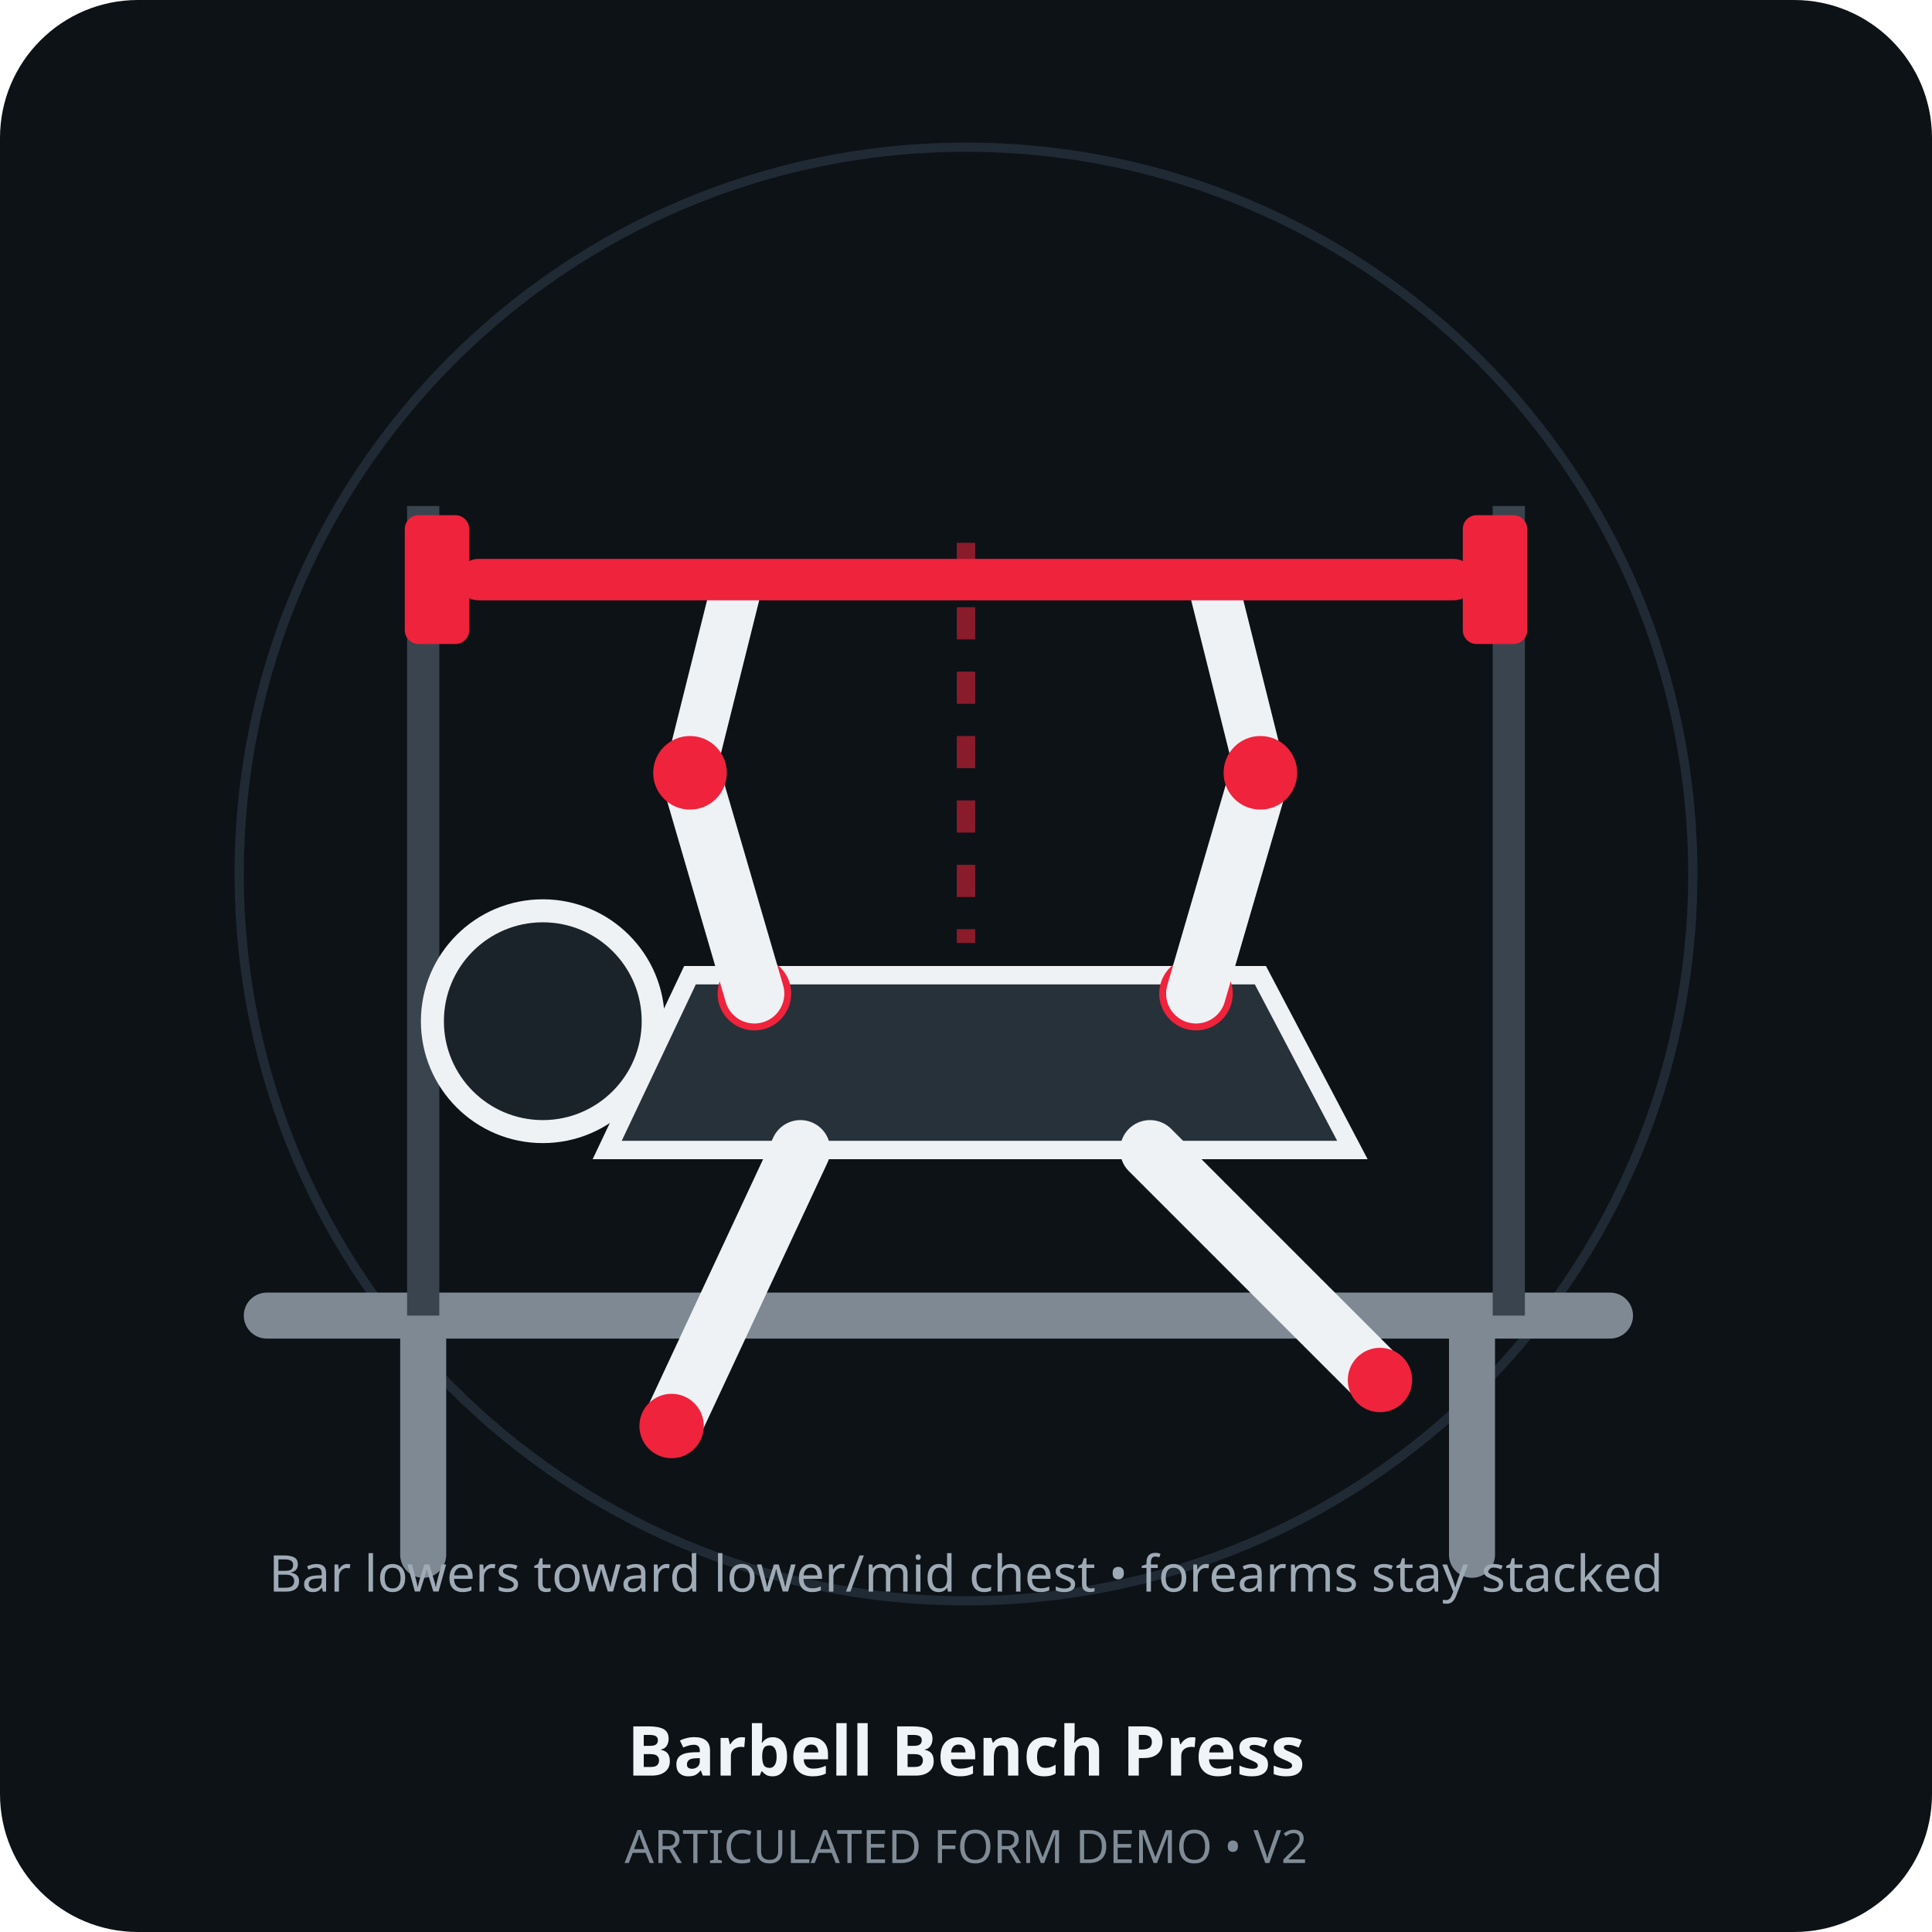
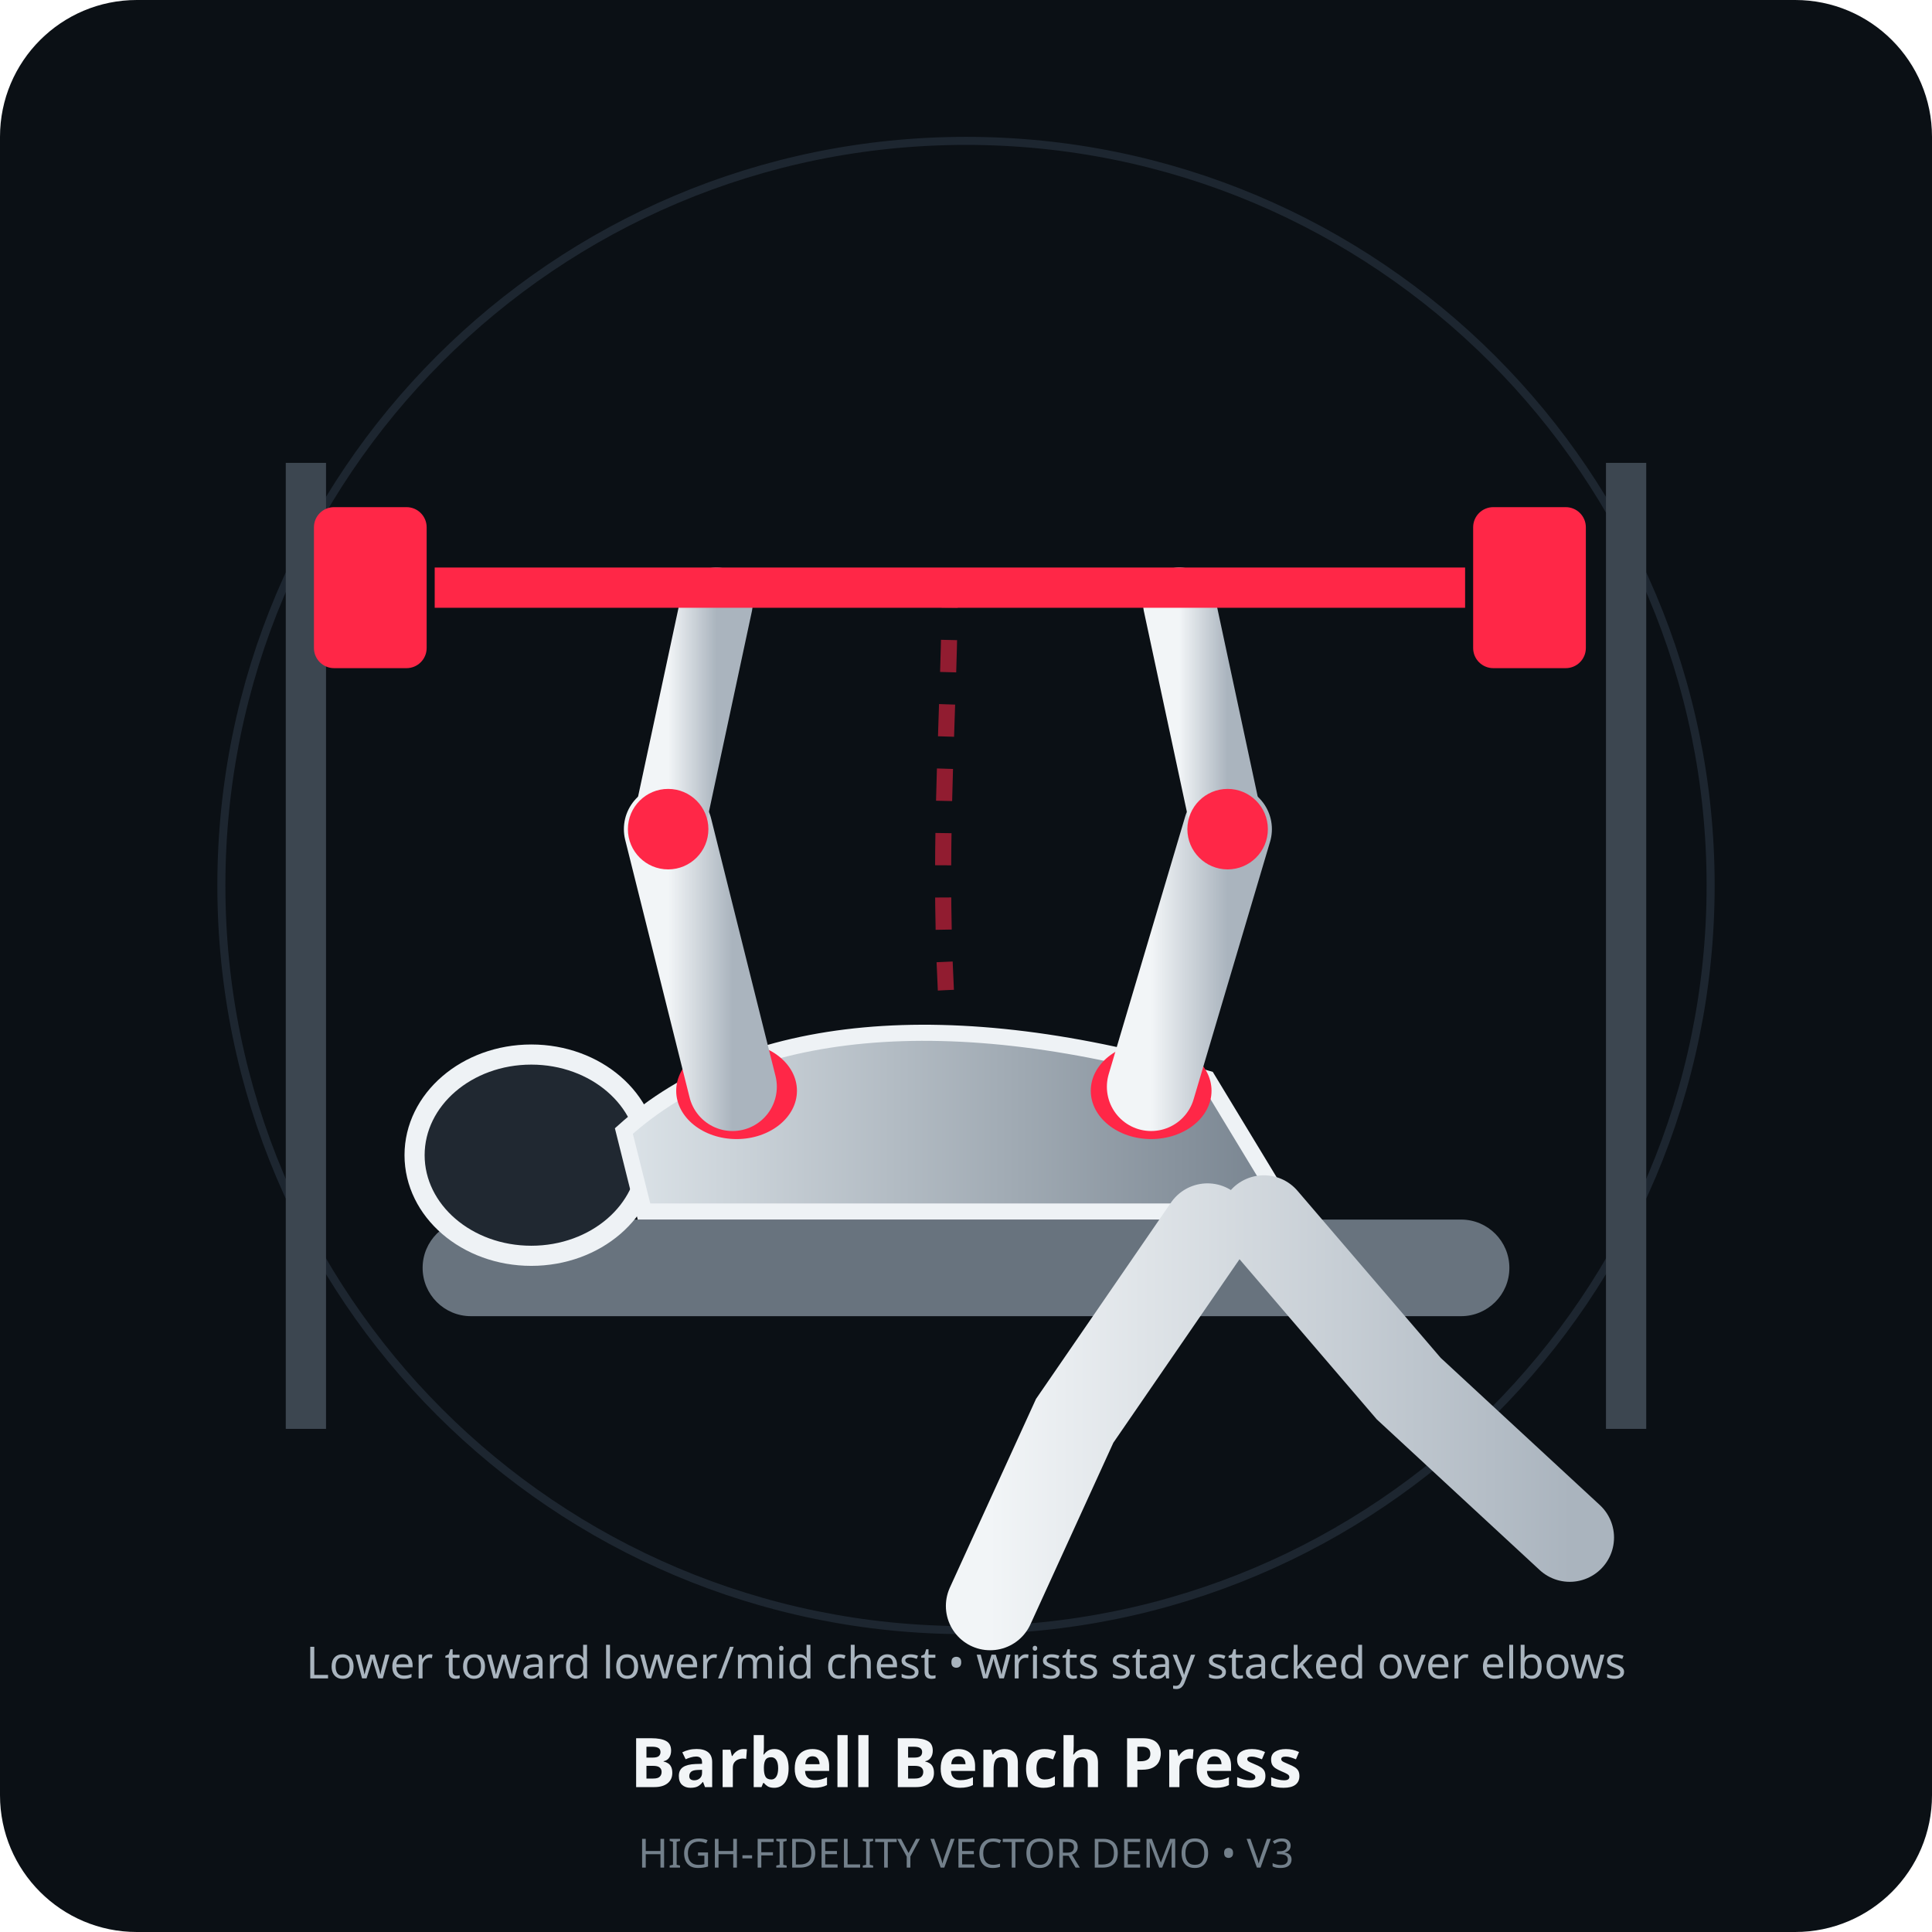
- <svg xmlns="http://www.w3.org/2000/svg" viewBox="0 0 420 420" role="img" aria-label="Barbell Bench Press articulated form demonstration">
-   <rect width="420" height="420" rx="30" fill="#0d1217" />
-   <circle cx="210" cy="190" r="158" fill="none" stroke="#202a34" stroke-width="2" />
-   <path d="M58 286 H350 M92 286 V338 M320 286 V338" stroke="#7e8994" stroke-width="10" stroke-linecap="round" />
-   <path d="M92 110 V286 M328 110 V286" stroke="#3a444e" stroke-width="7" />
-   <path d="M210 118 V205" stroke="#ef233c" stroke-width="4" stroke-dasharray="7 7" opacity=".55" />
-   <polygon points="132,250 150,212 274,212 294,250" fill="#27313a" stroke="#eef2f5" stroke-width="4" />
-   <circle cx="118" cy="222" r="24" fill="#1b232a" stroke="#eef2f5" stroke-width="5" />
-   <circle cx="164" cy="216" r="8" fill="#ef233c" />
-   <circle cx="260" cy="216" r="8" fill="#ef233c" />
-   <line x1="164" y1="216" x2="150" y2="168" stroke="#eef2f5" stroke-width="13" stroke-linecap="round">
-     <animate attributeName="x2" values="150;145;145;150" dur="3s" repeatCount="indefinite" />
-     <animate attributeName="y2" values="168;196;196;168" dur="3s" repeatCount="indefinite" />
-   </line>
-   <line x1="150" y1="168" x2="160" y2="128" stroke="#eef2f5" stroke-width="11" stroke-linecap="round">
-     <animate attributeName="x1" values="150;145;145;150" dur="3s" repeatCount="indefinite" />
-     <animate attributeName="y1" values="168;196;196;168" dur="3s" repeatCount="indefinite" />
-     <animate attributeName="x2" values="160;164;164;160" dur="3s" repeatCount="indefinite" />
-     <animate attributeName="y2" values="128;202;202;128" dur="3s" repeatCount="indefinite" />
-   </line>
-   <line x1="260" y1="216" x2="274" y2="168" stroke="#eef2f5" stroke-width="13" stroke-linecap="round">
-     <animate attributeName="x2" values="274;279;279;274" dur="3s" repeatCount="indefinite" />
-     <animate attributeName="y2" values="168;196;196;168" dur="3s" repeatCount="indefinite" />
-   </line>
-   <line x1="274" y1="168" x2="264" y2="128" stroke="#eef2f5" stroke-width="11" stroke-linecap="round">
-     <animate attributeName="x1" values="274;279;279;274" dur="3s" repeatCount="indefinite" />
-     <animate attributeName="y1" values="168;196;196;168" dur="3s" repeatCount="indefinite" />
-     <animate attributeName="x2" values="264;260;260;264" dur="3s" repeatCount="indefinite" />
-     <animate attributeName="y2" values="128;202;202;128" dur="3s" repeatCount="indefinite" />
-   </line>
-   <circle cx="150" cy="168" r="8" fill="#ef233c">
-     <animate attributeName="cx" values="150;145;145;150" dur="3s" repeatCount="indefinite" />
-     <animate attributeName="cy" values="168;196;196;168" dur="3s" repeatCount="indefinite" />
+ <svg xmlns="http://www.w3.org/2000/svg" viewBox="0 0 480 480" role="img" aria-label="Barbell Bench Press high fidelity form demonstration">
+   <defs>
+     <linearGradient id="skin">
+       <stop offset="0" stop-color="#f2f5f7" />
+       <stop offset="1" stop-color="#aab4be" />
+     </linearGradient>
+     <linearGradient id="body">
+       <stop offset="0" stop-color="#dce3e8" />
+       <stop offset="1" stop-color="#76828e" />
+     </linearGradient>
+   </defs>
+   <rect width="480" height="480" rx="34" fill="#0b1015" />
+   <circle cx="240" cy="220" r="185" fill="none" stroke="#1d2630" stroke-width="2" />
+   <path d="M76 115V355M404 115V355" stroke="#3c4650" stroke-width="10" />
+   <rect x="105" y="303" width="270" height="24" rx="12" fill="#68737e" />
+   <ellipse cx="132" cy="287" rx="29" ry="25" fill="#202831" stroke="#eef2f5" stroke-width="5" />
+   <path d="M155 281C185 254 236 249 300 268L320 301L160 301Z" fill="url(#body)" stroke="#eef2f5" stroke-width="4" />
+   <ellipse cx="183" cy="271" rx="15" ry="12" fill="#ff2747" />
+   <ellipse cx="286" cy="271" rx="15" ry="12" fill="#ff2747" />
+   <path d="M182 270L166 206" stroke="url(#skin)" stroke-width="22" stroke-linecap="round">
+     <animate attributeName="d" values="M182 270L166 206;M182 270L155 257;M182 270L155 257;M182 270L166 206" dur="3.4s" repeatCount="indefinite" />
+   </path>
+   <path d="M166 206L178 150" stroke="url(#skin)" stroke-width="18" stroke-linecap="round">
+     <animate attributeName="d" values="M166 206L178 150;M155 257L180 250;M155 257L180 250;M166 206L178 150" dur="3.4s" repeatCount="indefinite" />
+   </path>
+   <path d="M286 270L305 206" stroke="url(#skin)" stroke-width="22" stroke-linecap="round">
+     <animate attributeName="d" values="M286 270L305 206;M286 270L316 257;M286 270L316 257;M286 270L305 206" dur="3.4s" repeatCount="indefinite" />
+   </path>
+   <path d="M305 206L293 150" stroke="url(#skin)" stroke-width="18" stroke-linecap="round">
+     <animate attributeName="d" values="M305 206L293 150;M316 257L291 250;M316 257L291 250;M305 206L293 150" dur="3.4s" repeatCount="indefinite" />
+   </path>
+   <circle cx="166" cy="206" r="10" fill="#ff2747">
+     <animate attributeName="cx" values="166;155;155;166" dur="3.4s" repeatCount="indefinite" />
+     <animate attributeName="cy" values="206;257;257;206" dur="3.4s" repeatCount="indefinite" />
  </circle>
-   <circle cx="274" cy="168" r="8" fill="#ef233c">
-     <animate attributeName="cx" values="274;279;279;274" dur="3s" repeatCount="indefinite" />
-     <animate attributeName="cy" values="168;196;196;168" dur="3s" repeatCount="indefinite" />
+   <circle cx="305" cy="206" r="10" fill="#ff2747">
+     <animate attributeName="cx" values="305;316;316;305" dur="3.4s" repeatCount="indefinite" />
+     <animate attributeName="cy" values="206;257;257;206" dur="3.4s" repeatCount="indefinite" />
  </circle>
+   <path d="M314 303L350 345L390 382M300 305L267 353L246 399" stroke="url(#skin)" stroke-width="22" stroke-linecap="round" />
+   <path d="M236 143C236 175 233 207 235 246" fill="none" stroke="#ff2747" stroke-width="4" stroke-dasharray="8 8" opacity=".55" />
  <g>
-     <line x1="104" y1="126" x2="316" y2="126" stroke="#ef233c" stroke-width="9" stroke-linecap="round" />
-     <rect x="88" y="112" width="14" height="28" rx="3" fill="#ef233c" />
-     <rect x="318" y="112" width="14" height="28" rx="3" fill="#ef233c" />
-     <animateTransform attributeName="transform" type="translate" values="0 0;0 76;0 76;0 0" keyTimes="0;.34;.54;1" dur="3s" repeatCount="indefinite" />
+     <line x1="108" y1="146" x2="364" y2="146" stroke="#ff2747" stroke-width="10" />
+     <rect x="78" y="126" width="28" height="40" rx="5" fill="#ff2747" />
+     <rect x="366" y="126" width="28" height="40" rx="5" fill="#ff2747" />
+     <animateTransform attributeName="transform" type="translate" values="0 0;0 101;0 101;0 0" keyTimes="0;.34;.54;1" dur="3.4s" repeatCount="indefinite" />
  </g>
-   <line x1="250" y1="250" x2="300" y2="300" stroke="#eef2f5" stroke-width="13" stroke-linecap="round" />
-   <line x1="174" y1="250" x2="146" y2="310" stroke="#eef2f5" stroke-width="13" stroke-linecap="round" />
-   <circle cx="300" cy="300" r="7" fill="#ef233c" />
-   <circle cx="146" cy="310" r="7" fill="#ef233c" />
-   <text x="210" y="346" text-anchor="middle" fill="#9eabb6" font-family="system-ui,sans-serif" font-size="11">Bar lowers toward lower/mid chest • forearms stay stacked</text>
-   <text x="210" y="386" text-anchor="middle" fill="#f1f4f7" font-family="system-ui,sans-serif" font-size="15" font-weight="800">Barbell Bench Press</text>
-   <text x="210" y="405" text-anchor="middle" fill="#7f8b96" font-family="system-ui,sans-serif" font-size="10">ARTICULATED FORM DEMO • V2</text>
+   <text x="240" y="417" text-anchor="middle" fill="#a9b4be" font-family="system-ui,sans-serif" font-size="11">Lower toward lower/mid chest • wrists stay stacked over elbows</text>
+   <text x="240" y="444" text-anchor="middle" fill="#f2f5f7" font-family="system-ui,sans-serif" font-size="17" font-weight="800">Barbell Bench Press</text>
+   <text x="240" y="464" text-anchor="middle" fill="#73808b" font-family="system-ui,sans-serif" font-size="10">HIGH-FIDELITY VECTOR DEMO • V3</text>
</svg>
